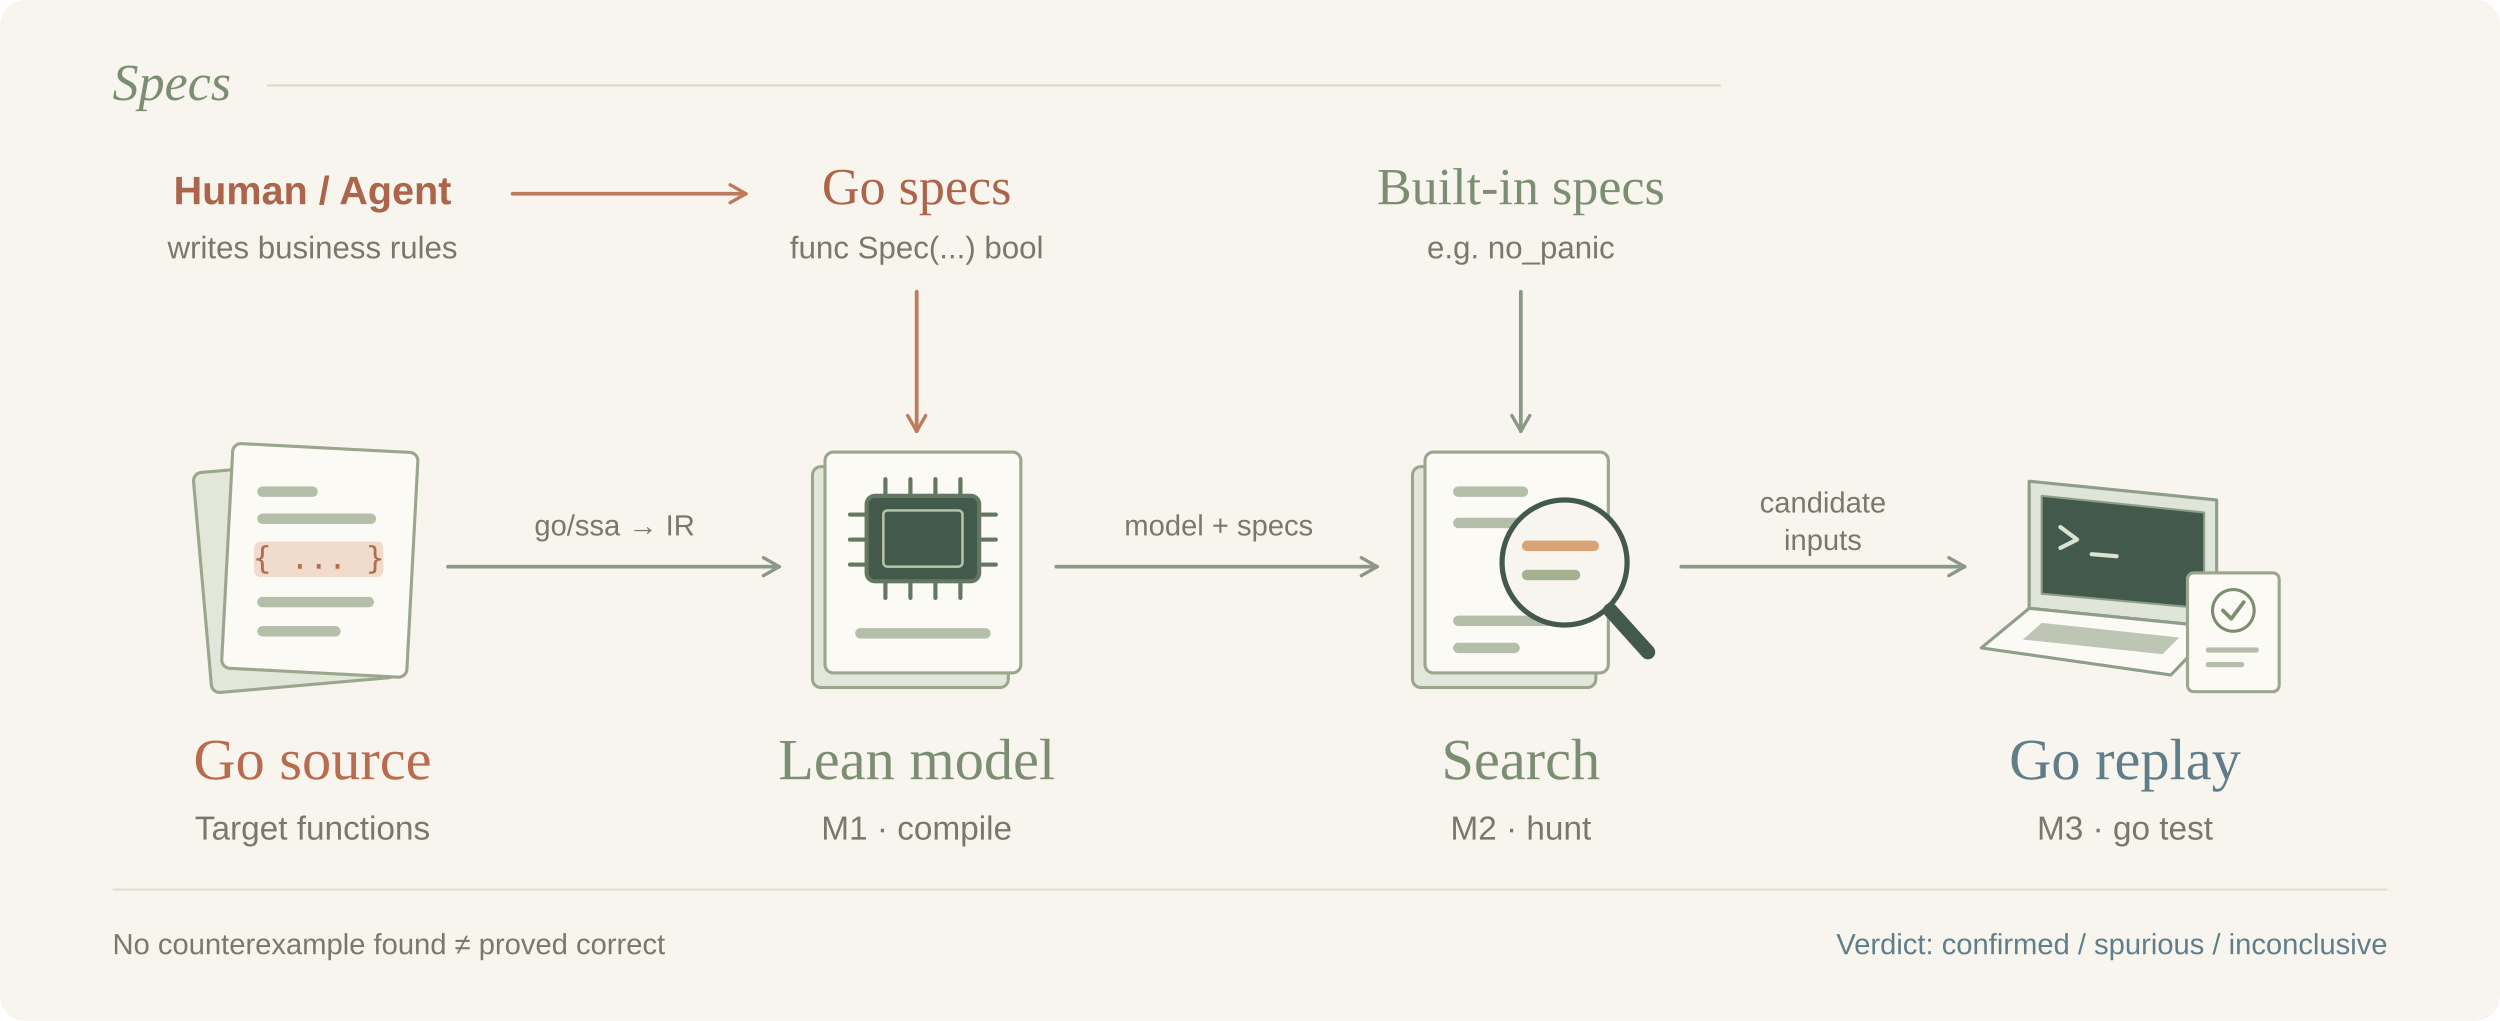
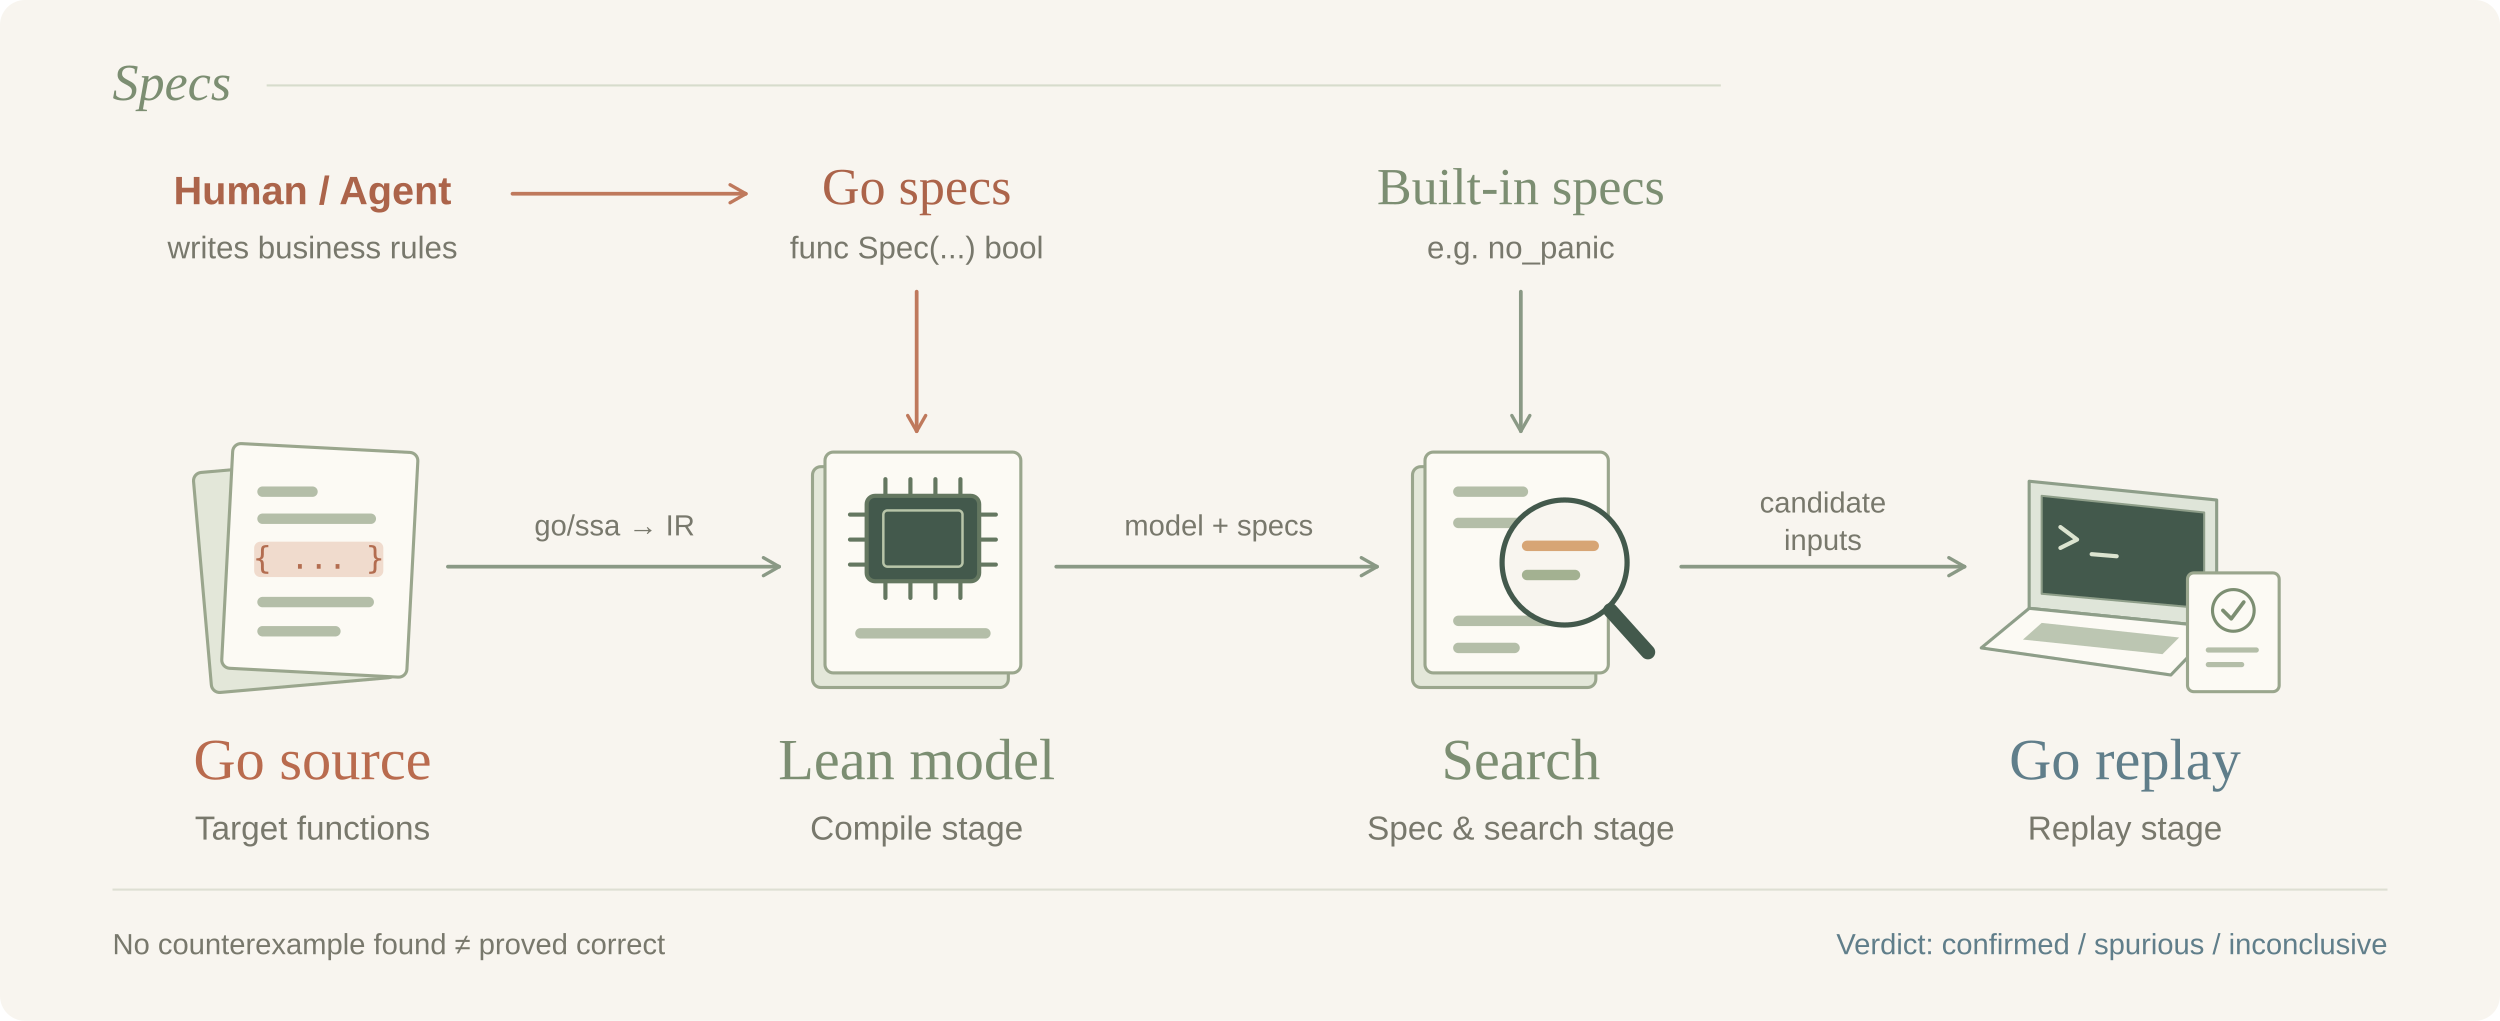
<svg xmlns="http://www.w3.org/2000/svg" width="1200" height="490" viewBox="0 0 1200 490" role="img" aria-labelledby="title desc">
  <defs>
    <marker id="arrow" viewBox="0 0 10 10" refX="8" refY="5" markerWidth="6" markerHeight="6" orient="auto-start-reverse">
      <path d="m1 1 7 4-7 4" fill="none" stroke="#8a9985" stroke-width="1.5" stroke-linecap="round" stroke-linejoin="round" />
    </marker>
    <marker id="spec-arrow" viewBox="0 0 10 10" refX="8" refY="5" markerWidth="6" markerHeight="6" orient="auto-start-reverse">
      <path d="m1 1 7 4-7 4" fill="none" stroke="#bf795c" stroke-width="1.5" stroke-linecap="round" stroke-linejoin="round" />
    </marker>
  </defs>
  <rect width="1200" height="490" rx="12" fill="#f8f5ef" />
  <g font-family="-apple-system, BlinkMacSystemFont, 'Segoe UI', Arial, sans-serif">
    <text x="54" y="48" font-family="Georgia, 'Times New Roman', serif" font-size="25" font-style="italic" fill="#7c8e72">Specs</text>
    <path d="M128 41H826" stroke="#d7dccc" stroke-width="1" />
    <g text-anchor="middle">
      <text x="150" y="98" font-size="19" font-weight="600" fill="#ac644a">Human / Agent</text>
      <text x="150" y="124" font-size="15" fill="#78786c">writes business rules</text>
      <text x="440" y="98" font-family="Georgia, 'Times New Roman', serif" font-size="25" fill="#ac644a">Go specs</text>
      <text x="440" y="124" font-size="15" fill="#78786c">func Spec(...) bool</text>
      <text x="730" y="98" font-family="Georgia, 'Times New Roman', serif" font-size="25" fill="#7c8e72">Built-in specs</text>
      <text x="730" y="124" font-size="15" fill="#78786c">e.g. no_panic</text>
    </g>
    <g fill="none" stroke-width="1.8" stroke-linecap="round">
      <path d="M246 93H358" stroke="#bf795c" marker-end="url(#spec-arrow)" />
      <path d="M440 140V207" stroke="#bf795c" marker-end="url(#spec-arrow)" />
      <path d="M730 140V207" stroke="#8a9985" marker-end="url(#arrow)" />
    </g>
    <g stroke="#9aa68d" stroke-width="1.5" stroke-linejoin="round">
      <rect x="97" y="223" width="89" height="106" rx="4" fill="#e3e7d9" transform="rotate(-5 142 276)" />
      <rect x="109" y="215" width="89" height="108" rx="4" fill="#fcfaf4" transform="rotate(3 154 269)" />
    </g>
    <g stroke="#b4bea8" stroke-width="5" stroke-linecap="round">
      <path d="M126 236H150M126 249H178M126 289H177M126 303H161" />
    </g>
    <rect x="122" y="260" width="62" height="17" rx="3" fill="#f0dbcd" />
    <text x="153" y="273" font-family="Consolas, monospace" font-size="15" fill="#b36d50" text-anchor="middle">{ ... }</text>
    <g stroke="#9aa68d" stroke-width="1.5" stroke-linejoin="round">
      <rect x="390" y="224" width="94" height="106" rx="4" fill="#e3e7d9" />
      <rect x="396" y="217" width="94" height="106" rx="4" fill="#fcfaf4" />
    </g>
    <g stroke="#647760" stroke-width="2" stroke-linecap="round">
      <path d="M425 238V230M437 238V230M449 238V230M461 238V230M425 279V287M437 279V287M449 279V287M461 279V287M416 247H408M416 259H408M416 271H408M470 247H478M470 259H478M470 271H478" />
      <rect x="416" y="238" width="54" height="41" rx="4" fill="#43594c" />
      <rect x="424" y="245" width="38" height="27" rx="2" fill="none" stroke="#b7c4a8" stroke-width="1.2" />
    </g>
    <path d="M413 304H473" stroke="#b4bea8" stroke-width="5" stroke-linecap="round" />
    <g stroke="#9aa68d" stroke-width="1.5" stroke-linejoin="round">
      <rect x="678" y="224" width="88" height="106" rx="4" fill="#e3e7d9" />
      <rect x="684" y="217" width="88" height="106" rx="4" fill="#fcfaf4" />
    </g>
    <g stroke="#b4bea8" stroke-width="5" stroke-linecap="round">
      <path d="M700 236H731M700 251H750M700 298H746M700 311H727" />
    </g>
    <circle cx="751" cy="270" r="30" fill="#f8f5ef" stroke="#43594c" stroke-width="2.5" />
    <path d="m773 293 18 20" stroke="#43594c" stroke-width="7" stroke-linecap="round" />
    <path d="M733 262H765" stroke="#d7a575" stroke-width="5" stroke-linecap="round" />
    <path d="M733 276H756" stroke="#a3b191" stroke-width="5" stroke-linecap="round" />
    <g stroke-linejoin="round">
      <path d="M974 231 1064 240V301L974 292Z" fill="#dfe5d9" stroke="#8e9e89" stroke-width="1.5" />
      <path d="M980 238 1058 246V292L980 285Z" fill="#43594c" stroke="#8e9e89" />
      <path d="m989 253 8 6-8 4m15 3 12 1" fill="none" stroke="#dce4d0" stroke-width="2" stroke-linecap="round" />
      <path d="m974 292 90 9-22 23-91-13Z" fill="#fcfaf4" stroke="#8e9e89" stroke-width="1.5" />
      <path d="m980 299 66 7-8 8-67-7Z" fill="#bcc6b2" />
      <rect x="1050" y="275" width="44" height="57" rx="3" fill="#fcfaf4" stroke="#9aa68d" stroke-width="1.5" />
      <circle cx="1072" cy="293" r="10" fill="none" stroke="#7c8e72" stroke-width="1.5" />
      <path d="m1067 293 4 4 6-8" fill="none" stroke="#7c8e72" stroke-width="1.8" stroke-linecap="round" />
      <path d="M1060 312H1083M1060 319H1076" stroke="#b4bea8" stroke-width="2.5" stroke-linecap="round" />
    </g>
    <g fill="none" stroke="#8a9985" stroke-width="1.8" stroke-linecap="round" marker-end="url(#arrow)">
      <path d="M215 272H374" />
      <path d="M507 272H661" />
      <path d="M807 272H943" />
    </g>
    <g text-anchor="middle" font-size="14" fill="#78786c">
      <text x="295" y="257">go/ssa → IR</text>
      <text x="585" y="257">model + specs</text>
      <text x="875" y="246">candidate</text>
      <text x="875" y="264">inputs</text>
    </g>
    <g text-anchor="middle" font-family="Georgia, 'Times New Roman', serif" font-size="28">
      <text x="150" y="374" fill="#b96b4e">Go source</text>
      <text x="440" y="374" fill="#7c8e72">Lean model</text>
      <text x="730" y="374" fill="#7c8e72">Search</text>
      <text x="1020" y="374" fill="#607e8a">Go replay</text>
    </g>
    <g text-anchor="middle" font-size="16" fill="#78786c">
      <text x="150" y="403">Target functions</text>
-       <text x="440" y="403">M1 · compile</text>
-       <text x="730" y="403">M2 · hunt</text>
-       <text x="1020" y="403">M3 · go test</text>
+       <text x="440" y="403">Compile stage</text>
+       <text x="730" y="403">Spec &amp; search stage</text>
+       <text x="1020" y="403">Replay stage</text>
    </g>
    <path d="M54 427H1146" stroke="#dedfd3" />
    <text x="54" y="458" font-size="14" fill="#78786c">No counterexample found ≠ proved correct</text>
    <text x="1146" y="458" text-anchor="end" font-size="14" fill="#607e8a">Verdict: confirmed / spurious / inconclusive</text>
  </g>
</svg>
